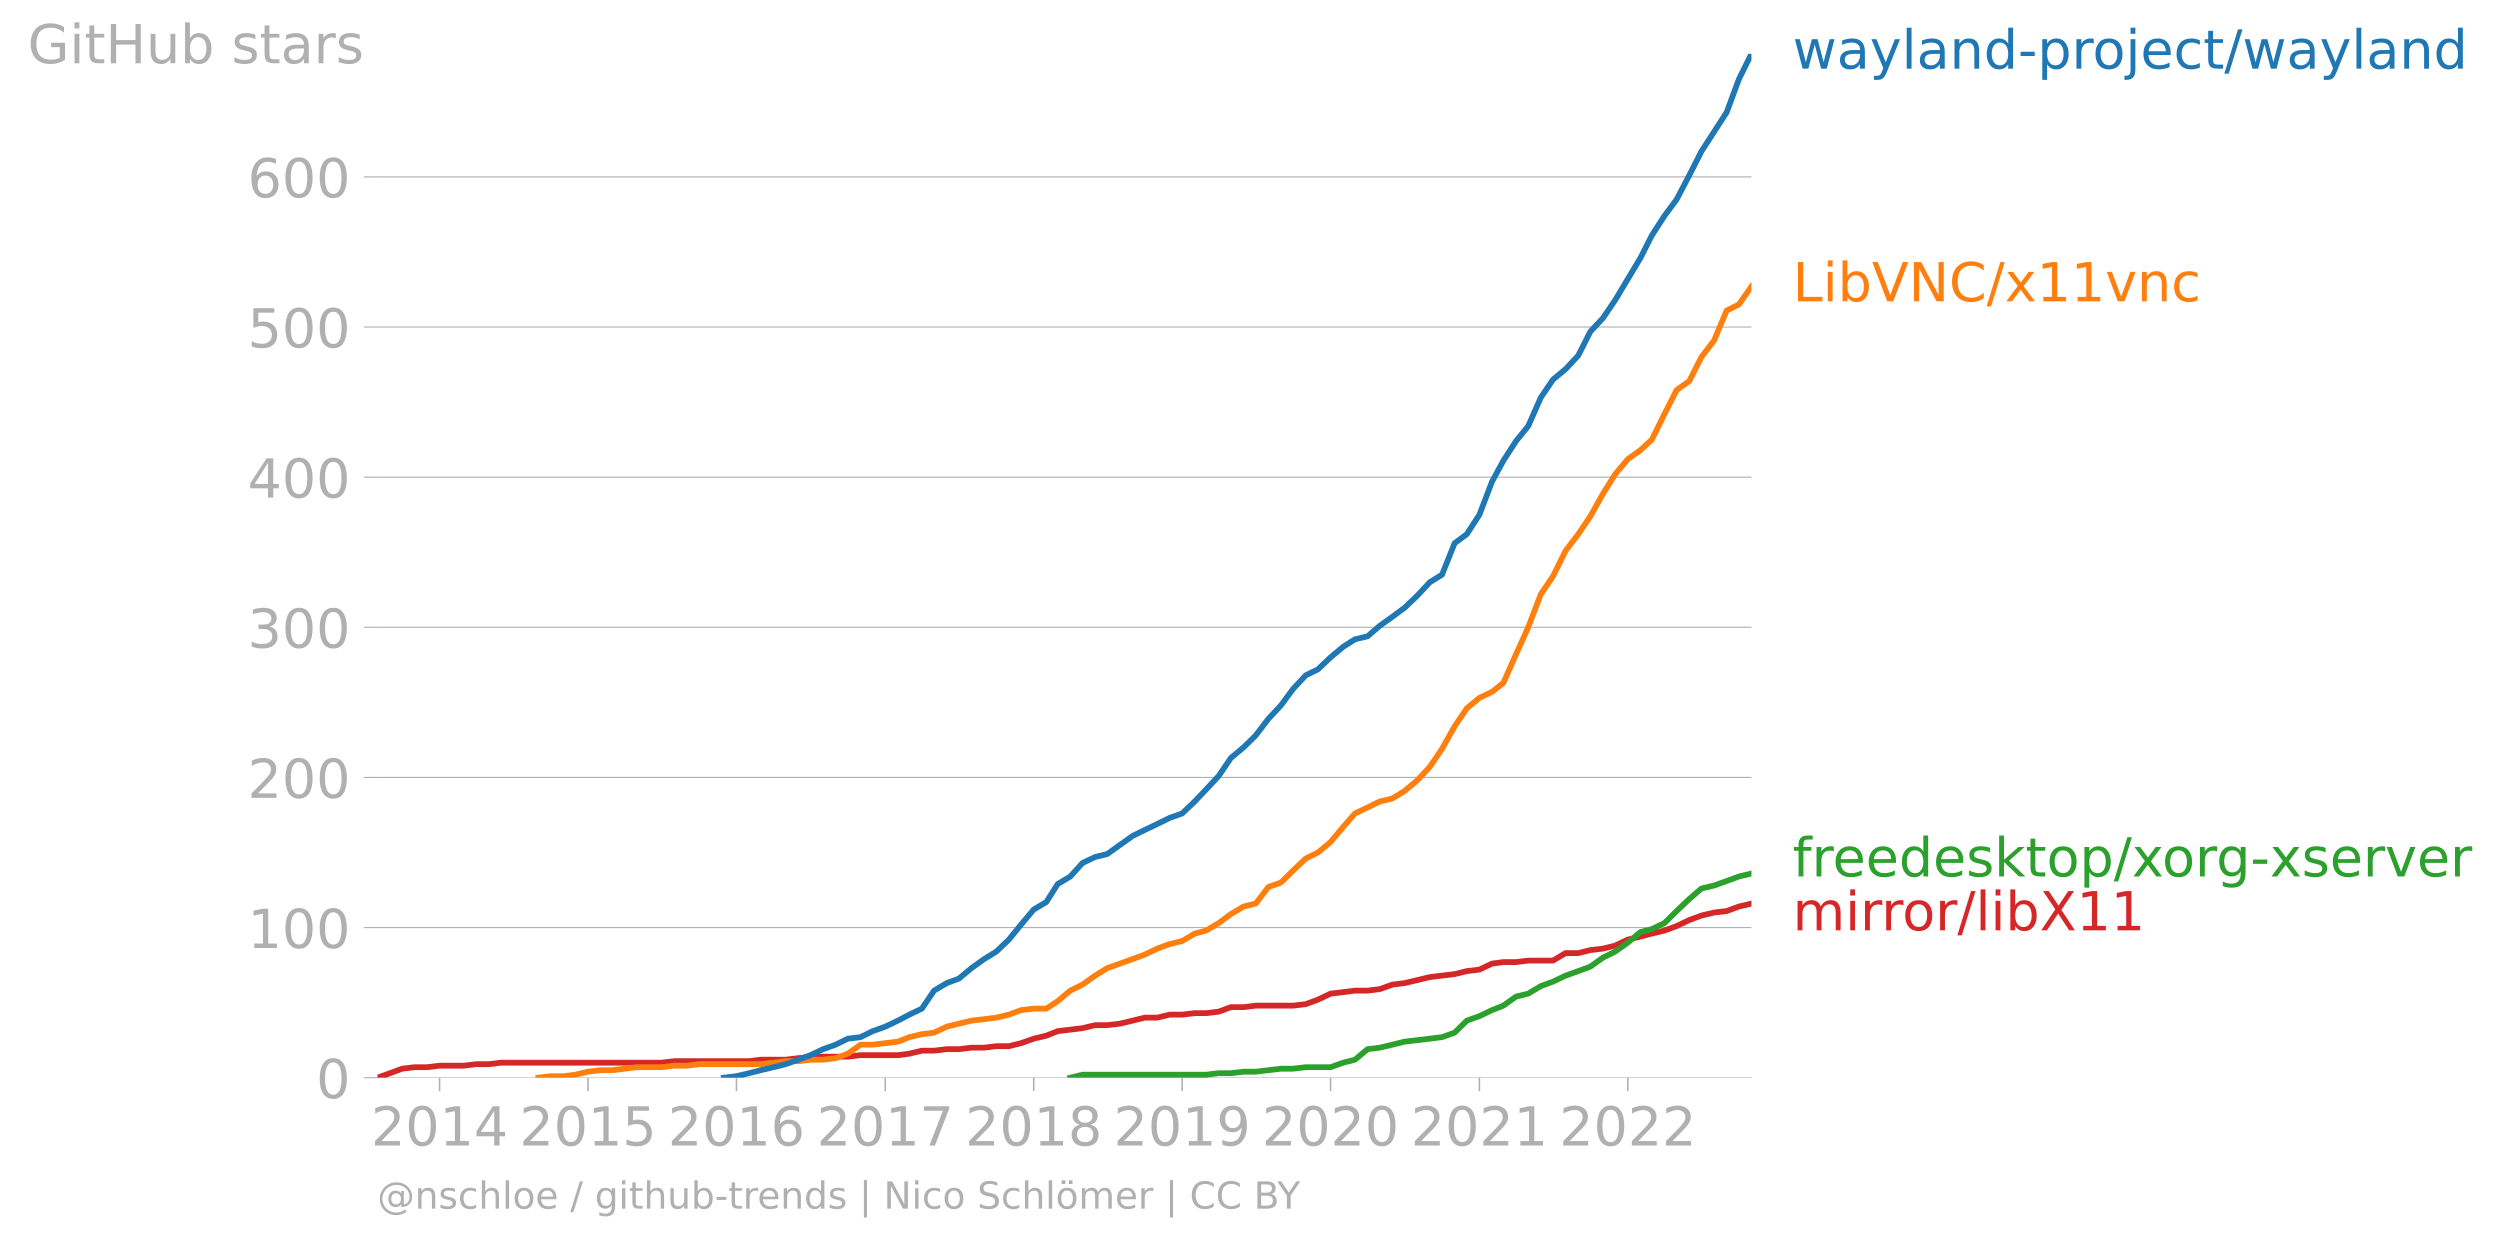
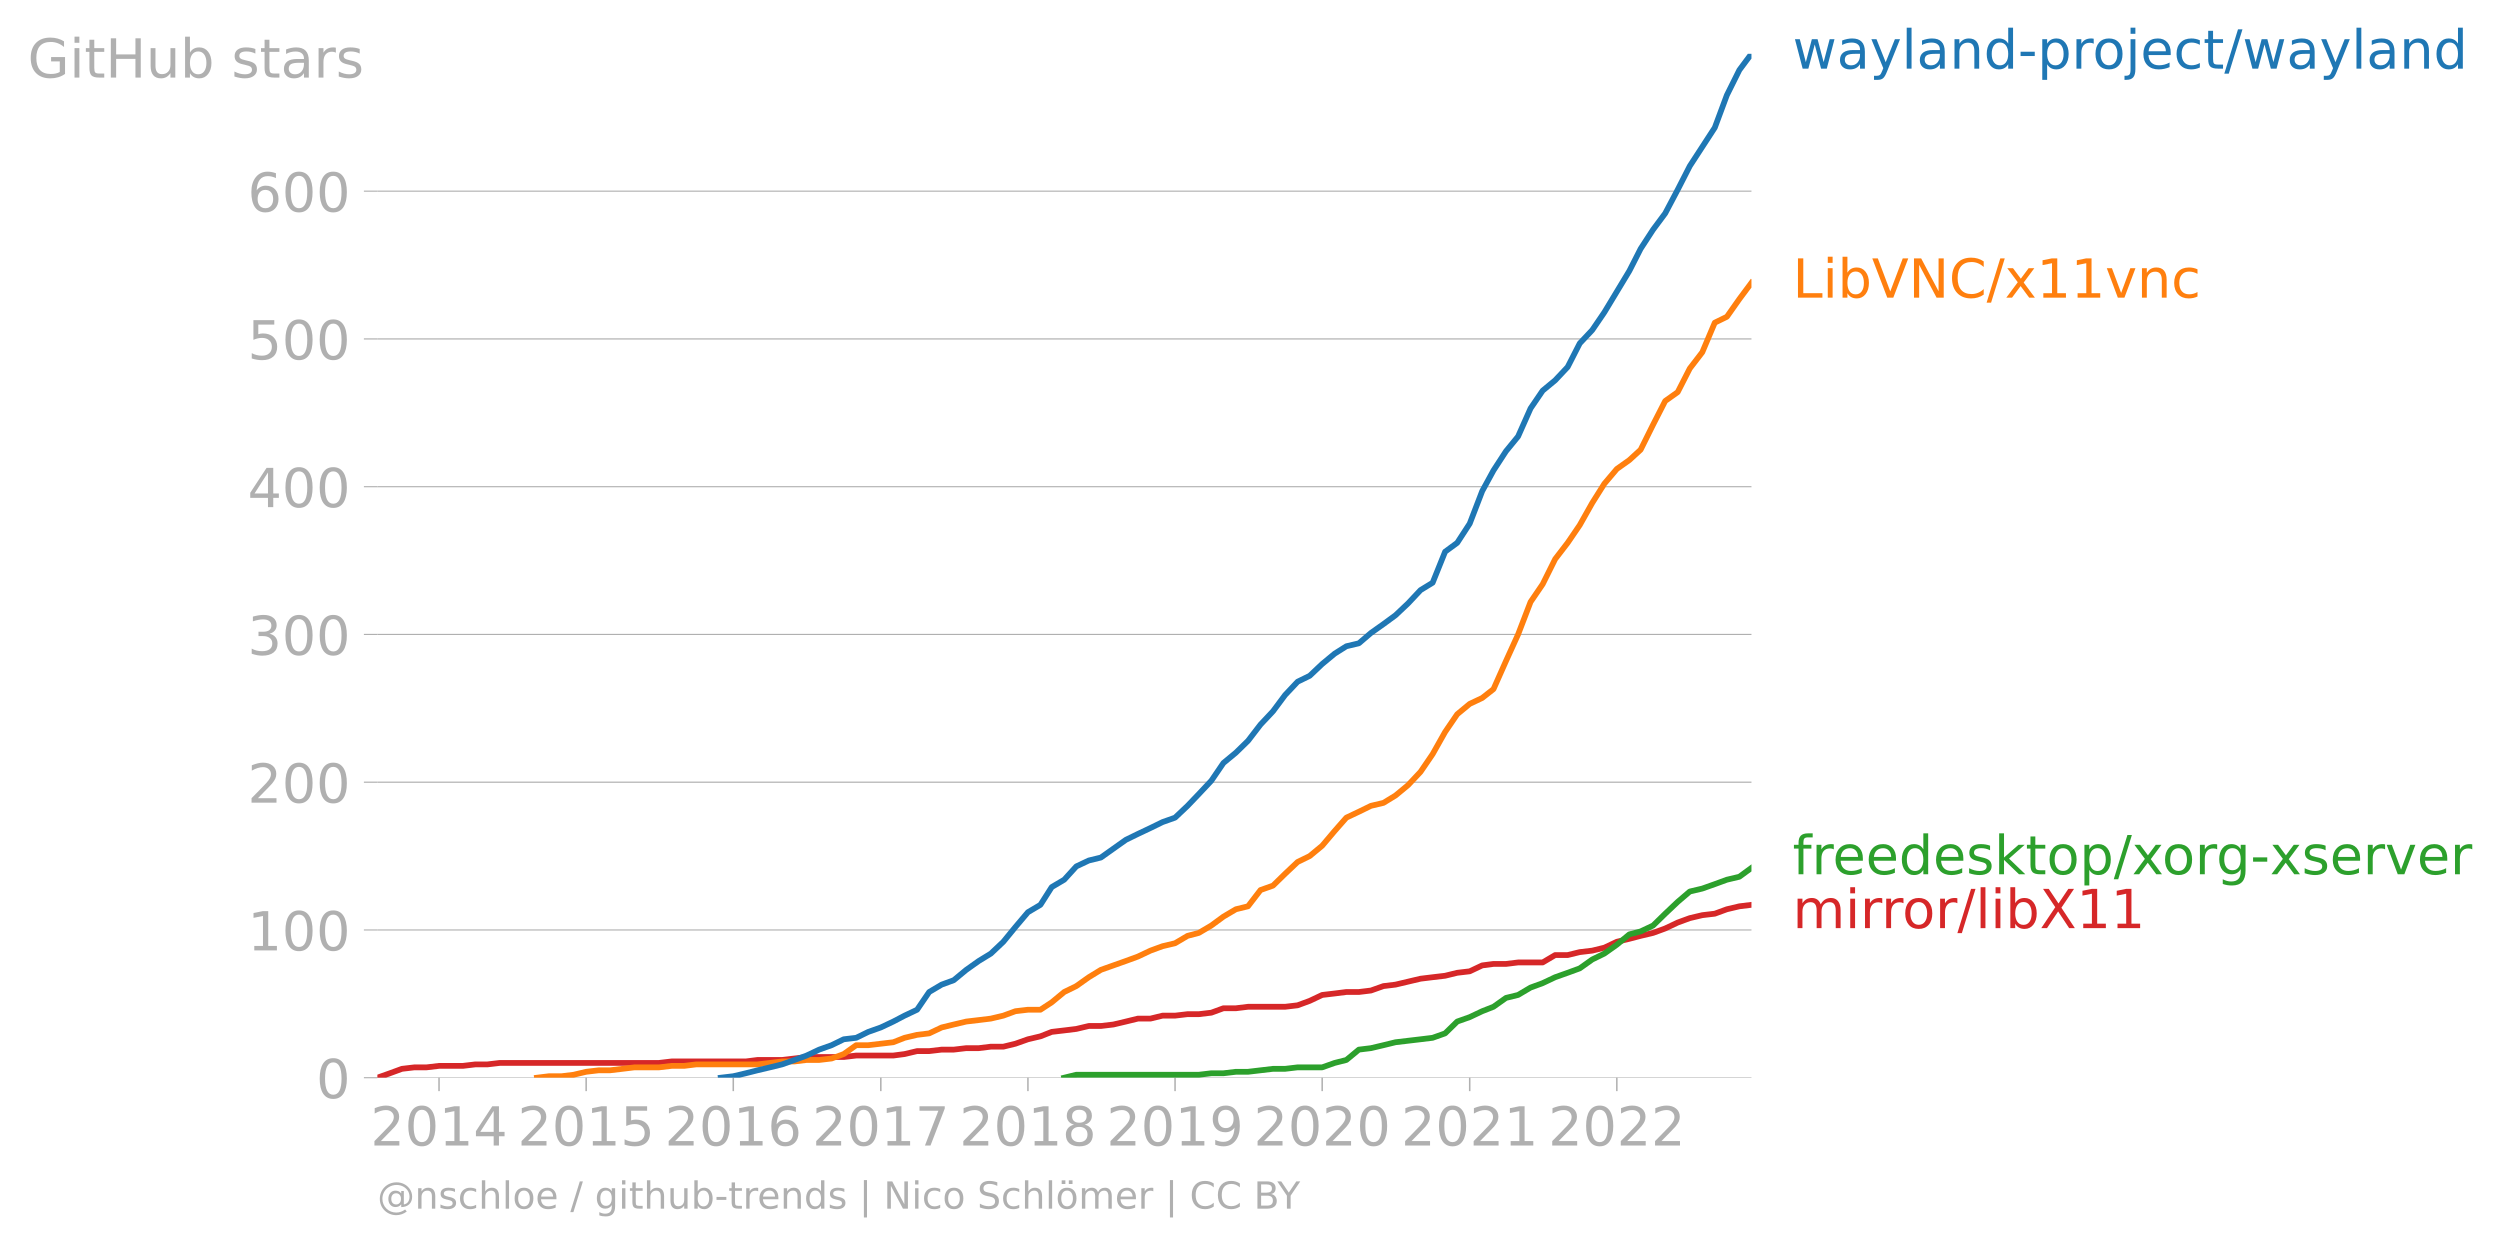
<svg xmlns="http://www.w3.org/2000/svg" xmlns:xlink="http://www.w3.org/1999/xlink" width="866.312" height="431.485" viewBox="0 0 649.734 323.614">
  <defs>
    <style>*{stroke-linejoin:round;stroke-linecap:butt}</style>
  </defs>
  <g id="figure_1">
    <path id="patch_1" d="M0 323.614h649.734V0H0v323.614z" style="fill:none" />
    <g id="axes_1">
      <path id="patch_2" d="M98.073 280.087h357.12V13.975H98.073v266.112z" style="fill:none" />
      <g id="matplotlib.axis_1">
        <g id="xtick_1">
          <g id="line2d_1">
            <defs>
-               <path id="m5962c3f9df" d="M0 0v3.5" style="stroke:#b0b0b0;stroke-width:.4" />
-             </defs>
-             <use xlink:href="#m5962c3f9df" x="114.243" y="280.087" style="fill:#b0b0b0;stroke:#b0b0b0;stroke-width:.4" />
-           </g>
-           <g id="text_1" style="fill:#b0b0b0" transform="matrix(.14 0 0 -.14 96.428 297.724)">
+               <path id="mc70fd6b708" d="M0 0v3.5" style="stroke:#b0b0b0;stroke-width:.4" />
+             </defs>
+             <use xlink:href="#mc70fd6b708" x="114.101" y="280.087" style="fill:#b0b0b0;stroke:#b0b0b0;stroke-width:.4" />
+           </g>
+           <g id="text_1" style="fill:#b0b0b0" transform="matrix(.14 0 0 -.14 96.286 297.724)">
            <defs>
              <path id="DejaVuSans-32" d="M1228 531h2203V0H469v531q359 372 979 998 621 627 780 809 303 340 423 576 121 236 121 464 0 372-261 606-261 235-680 235-297 0-627-103-329-103-704-313v638q381 153 712 231 332 78 607 78 725 0 1156-363 431-362 431-968 0-288-108-546-107-257-392-607-78-91-497-524-418-433-1181-1211z" transform="scale(.01563)" />
              <path id="DejaVuSans-30" d="M2034 4250q-487 0-733-480-245-479-245-1442 0-959 245-1439 246-480 733-480 491 0 736 480 246 480 246 1439 0 963-246 1442-245 480-736 480zm0 500q785 0 1199-621 414-620 414-1801 0-1178-414-1799Q2819-91 2034-91q-784 0-1198 620-414 621-414 1799 0 1181 414 1801 414 621 1198 621z" transform="scale(.01563)" />
              <path id="DejaVuSans-31" d="M794 531h1031v3560L703 3866v575l1116 225h631V531h1031V0H794v531z" transform="scale(.01563)" />
              <path id="DejaVuSans-34" d="M2419 4116 825 1625h1594v2491zm-166 550h794V1625h666v-525h-666V0h-628v1100H313v609l1940 2957z" transform="scale(.01563)" />
            </defs>
            <use xlink:href="#DejaVuSans-32" />
            <use xlink:href="#DejaVuSans-30" x="63.623" />
            <use xlink:href="#DejaVuSans-31" x="127.246" />
            <use xlink:href="#DejaVuSans-34" x="190.869" />
          </g>
        </g>
        <g id="xtick_2">
-           <use xlink:href="#m5962c3f9df" id="line2d_2" x="152.82" y="280.087" style="fill:#b0b0b0;stroke:#b0b0b0;stroke-width:.4" />
-           <g id="text_2" style="fill:#b0b0b0" transform="matrix(.14 0 0 -.14 135.005 297.724)">
+           <use xlink:href="#mc70fd6b708" id="line2d_2" x="152.338" y="280.087" style="fill:#b0b0b0;stroke:#b0b0b0;stroke-width:.4" />
+           <g id="text_2" style="fill:#b0b0b0" transform="matrix(.14 0 0 -.14 134.523 297.724)">
            <defs>
              <path id="DejaVuSans-35" d="M691 4666h2478v-532H1269V2991q137 47 274 70 138 23 276 23 781 0 1237-428 457-428 457-1159 0-753-469-1171Q2575-91 1722-91q-294 0-599 50Q819 9 494 109v635q281-153 581-228t634-75q541 0 856 284 316 284 316 772 0 487-316 771-315 285-856 285-253 0-505-56-251-56-513-175v2344z" transform="scale(.01563)" />
            </defs>
            <use xlink:href="#DejaVuSans-32" />
            <use xlink:href="#DejaVuSans-30" x="63.623" />
            <use xlink:href="#DejaVuSans-31" x="127.246" />
            <use xlink:href="#DejaVuSans-35" x="190.869" />
          </g>
        </g>
        <g id="xtick_3">
-           <use xlink:href="#m5962c3f9df" id="line2d_3" x="191.396" y="280.087" style="fill:#b0b0b0;stroke:#b0b0b0;stroke-width:.4" />
-           <g id="text_3" style="fill:#b0b0b0" transform="matrix(.14 0 0 -.14 173.58 297.724)">
+           <use xlink:href="#mc70fd6b708" id="line2d_3" x="190.574" y="280.087" style="fill:#b0b0b0;stroke:#b0b0b0;stroke-width:.4" />
+           <g id="text_3" style="fill:#b0b0b0" transform="matrix(.14 0 0 -.14 172.76 297.724)">
            <defs>
              <path id="DejaVuSans-36" d="M2113 2584q-425 0-674-291-248-290-248-796 0-503 248-796 249-292 674-292t673 292q248 293 248 796 0 506-248 796-248 291-673 291zm1253 1979v-575q-238 112-480 171-242 60-480 60-625 0-955-422-329-422-376-1275 184 272 462 417 279 145 613 145 703 0 1111-427 408-426 408-1160 0-719-425-1154Q2819-91 2113-91q-810 0-1238 620-428 621-428 1799 0 1106 525 1764t1409 658q238 0 480-47t505-140z" transform="scale(.01563)" />
            </defs>
            <use xlink:href="#DejaVuSans-32" />
            <use xlink:href="#DejaVuSans-30" x="63.623" />
            <use xlink:href="#DejaVuSans-31" x="127.246" />
            <use xlink:href="#DejaVuSans-36" x="190.869" />
          </g>
        </g>
        <g id="xtick_4">
-           <use xlink:href="#m5962c3f9df" id="line2d_4" x="230.078" y="280.087" style="fill:#b0b0b0;stroke:#b0b0b0;stroke-width:.4" />
-           <g id="text_4" style="fill:#b0b0b0" transform="matrix(.14 0 0 -.14 212.263 297.724)">
+           <use xlink:href="#mc70fd6b708" id="line2d_4" x="228.916" y="280.087" style="fill:#b0b0b0;stroke:#b0b0b0;stroke-width:.4" />
+           <g id="text_4" style="fill:#b0b0b0" transform="matrix(.14 0 0 -.14 211.1 297.724)">
            <defs>
              <path id="DejaVuSans-37" d="M525 4666h3000v-269L1831 0h-659l1594 4134H525v532z" transform="scale(.01563)" />
            </defs>
            <use xlink:href="#DejaVuSans-32" />
            <use xlink:href="#DejaVuSans-30" x="63.623" />
            <use xlink:href="#DejaVuSans-31" x="127.246" />
            <use xlink:href="#DejaVuSans-37" x="190.869" />
          </g>
        </g>
        <g id="xtick_5">
-           <use xlink:href="#m5962c3f9df" id="line2d_5" x="268.654" y="280.087" style="fill:#b0b0b0;stroke:#b0b0b0;stroke-width:.4" />
-           <g id="text_5" style="fill:#b0b0b0" transform="matrix(.14 0 0 -.14 250.839 297.724)">
+           <use xlink:href="#mc70fd6b708" id="line2d_5" x="267.153" y="280.087" style="fill:#b0b0b0;stroke:#b0b0b0;stroke-width:.4" />
+           <g id="text_5" style="fill:#b0b0b0" transform="matrix(.14 0 0 -.14 249.338 297.724)">
            <defs>
              <path id="DejaVuSans-38" d="M2034 2216q-450 0-708-241-257-241-257-662 0-422 257-663 258-241 708-241t709 242q260 243 260 662 0 421-258 662-257 241-711 241zm-631 268q-406 100-633 378-226 279-226 679 0 559 398 884 399 325 1092 325 697 0 1094-325t397-884q0-400-227-679-226-278-629-378 456-106 710-416 255-309 255-755 0-679-414-1042Q2806-91 2034-91q-771 0-1186 362-414 363-414 1042 0 446 256 755 257 310 713 416zm-231 997q0-362 226-565 227-203 636-203 407 0 636 203 230 203 230 565 0 363-230 566-229 203-636 203-409 0-636-203-226-203-226-566z" transform="scale(.01563)" />
            </defs>
            <use xlink:href="#DejaVuSans-32" />
            <use xlink:href="#DejaVuSans-30" x="63.623" />
            <use xlink:href="#DejaVuSans-31" x="127.246" />
            <use xlink:href="#DejaVuSans-38" x="190.869" />
          </g>
        </g>
        <g id="xtick_6">
-           <use xlink:href="#m5962c3f9df" id="line2d_6" x="307.23" y="280.087" style="fill:#b0b0b0;stroke:#b0b0b0;stroke-width:.4" />
-           <g id="text_6" style="fill:#b0b0b0" transform="matrix(.14 0 0 -.14 289.415 297.724)">
+           <use xlink:href="#mc70fd6b708" id="line2d_6" x="305.389" y="280.087" style="fill:#b0b0b0;stroke:#b0b0b0;stroke-width:.4" />
+           <g id="text_6" style="fill:#b0b0b0" transform="matrix(.14 0 0 -.14 287.574 297.724)">
            <defs>
              <path id="DejaVuSans-39" d="M703 97v575q238-113 481-172 244-59 479-59 625 0 954 420 330 420 377 1277-181-269-460-413-278-144-615-144-700 0-1108 423-408 424-408 1159 0 718 425 1152 425 435 1131 435 810 0 1236-621 427-620 427-1801 0-1103-524-1761Q2575-91 1691-91q-238 0-482 47Q966 3 703 97zm1256 1978q425 0 673 290 249 291 249 798 0 503-249 795-248 292-673 292t-673-292q-248-292-248-795 0-507 248-798 248-290 673-290z" transform="scale(.01563)" />
            </defs>
            <use xlink:href="#DejaVuSans-32" />
            <use xlink:href="#DejaVuSans-30" x="63.623" />
            <use xlink:href="#DejaVuSans-31" x="127.246" />
            <use xlink:href="#DejaVuSans-39" x="190.869" />
          </g>
        </g>
        <g id="xtick_7">
-           <use xlink:href="#m5962c3f9df" id="line2d_7" x="345.806" y="280.087" style="fill:#b0b0b0;stroke:#b0b0b0;stroke-width:.4" />
-           <g id="text_7" style="fill:#b0b0b0" transform="matrix(.14 0 0 -.14 327.991 297.724)">
+           <use xlink:href="#mc70fd6b708" id="line2d_7" x="343.626" y="280.087" style="fill:#b0b0b0;stroke:#b0b0b0;stroke-width:.4" />
+           <g id="text_7" style="fill:#b0b0b0" transform="matrix(.14 0 0 -.14 325.81 297.724)">
            <use xlink:href="#DejaVuSans-32" />
            <use xlink:href="#DejaVuSans-30" x="63.623" />
            <use xlink:href="#DejaVuSans-32" x="127.246" />
            <use xlink:href="#DejaVuSans-30" x="190.869" />
          </g>
        </g>
        <g id="xtick_8">
-           <use xlink:href="#m5962c3f9df" id="line2d_8" x="384.488" y="280.087" style="fill:#b0b0b0;stroke:#b0b0b0;stroke-width:.4" />
-           <g id="text_8" style="fill:#b0b0b0" transform="matrix(.14 0 0 -.14 366.673 297.724)">
+           <use xlink:href="#mc70fd6b708" id="line2d_8" x="381.967" y="280.087" style="fill:#b0b0b0;stroke:#b0b0b0;stroke-width:.4" />
+           <g id="text_8" style="fill:#b0b0b0" transform="matrix(.14 0 0 -.14 364.152 297.724)">
            <use xlink:href="#DejaVuSans-32" />
            <use xlink:href="#DejaVuSans-30" x="63.623" />
            <use xlink:href="#DejaVuSans-32" x="127.246" />
            <use xlink:href="#DejaVuSans-31" x="190.869" />
          </g>
        </g>
        <g id="xtick_9">
-           <use xlink:href="#m5962c3f9df" id="line2d_9" x="423.064" y="280.087" style="fill:#b0b0b0;stroke:#b0b0b0;stroke-width:.4" />
-           <g id="text_9" style="fill:#b0b0b0" transform="matrix(.14 0 0 -.14 405.249 297.724)">
+           <use xlink:href="#mc70fd6b708" id="line2d_9" x="420.204" y="280.087" style="fill:#b0b0b0;stroke:#b0b0b0;stroke-width:.4" />
+           <g id="text_9" style="fill:#b0b0b0" transform="matrix(.14 0 0 -.14 402.389 297.724)">
            <use xlink:href="#DejaVuSans-32" />
            <use xlink:href="#DejaVuSans-30" x="63.623" />
            <use xlink:href="#DejaVuSans-32" x="127.246" />
            <use xlink:href="#DejaVuSans-32" x="190.869" />
          </g>
        </g>
      </g>
      <g id="matplotlib.axis_2">
        <g id="ytick_1">
-           <path id="line2d_10" d="M98.073 280.087h357.12" clip-path="url(#p0c2a7f8c96)" style="fill:none;stroke:#b0b0b0;stroke-width:.3;stroke-linecap:square" />
+           <path id="line2d_10" d="M98.073 280.087h357.12" clip-path="url(#pfc7ddc3072)" style="fill:none;stroke:#b0b0b0;stroke-width:.3;stroke-linecap:square" />
          <g id="line2d_11">
            <defs>
-               <path id="m975985f9c5" d="M0 0h-3.5" style="stroke:#b0b0b0;stroke-width:.3" />
-             </defs>
-             <use xlink:href="#m975985f9c5" x="98.073" y="280.087" style="fill:#b0b0b0;stroke:#b0b0b0;stroke-width:.3" />
+               <path id="m88ce5055be" d="M0 0h-3.5" style="stroke:#b0b0b0;stroke-width:.3" />
+             </defs>
+             <use xlink:href="#m88ce5055be" x="98.073" y="280.087" style="fill:#b0b0b0;stroke:#b0b0b0;stroke-width:.3" />
          </g>
          <use xlink:href="#DejaVuSans-30" id="text_10" style="fill:#b0b0b0" transform="matrix(.14 0 0 -.14 82.166 285.406)" />
        </g>
        <g id="ytick_2">
-           <path id="line2d_12" d="M98.073 241.067h357.12" clip-path="url(#p0c2a7f8c96)" style="fill:none;stroke:#b0b0b0;stroke-width:.3;stroke-linecap:square" />
-           <use xlink:href="#m975985f9c5" id="line2d_13" x="98.073" y="241.067" style="fill:#b0b0b0;stroke:#b0b0b0;stroke-width:.3" />
-           <g id="text_11" style="fill:#b0b0b0" transform="matrix(.14 0 0 -.14 64.35 246.386)">
+           <path id="line2d_12" d="M98.073 241.687h357.12" clip-path="url(#pfc7ddc3072)" style="fill:none;stroke:#b0b0b0;stroke-width:.3;stroke-linecap:square" />
+           <use xlink:href="#m88ce5055be" id="line2d_13" x="98.073" y="241.687" style="fill:#b0b0b0;stroke:#b0b0b0;stroke-width:.3" />
+           <g id="text_11" style="fill:#b0b0b0" transform="matrix(.14 0 0 -.14 64.35 247.006)">
            <use xlink:href="#DejaVuSans-31" />
            <use xlink:href="#DejaVuSans-30" x="63.623" />
            <use xlink:href="#DejaVuSans-30" x="127.246" />
          </g>
        </g>
        <g id="ytick_3">
-           <path id="line2d_14" d="M98.073 202.048h357.12" clip-path="url(#p0c2a7f8c96)" style="fill:none;stroke:#b0b0b0;stroke-width:.3;stroke-linecap:square" />
-           <use xlink:href="#m975985f9c5" id="line2d_15" x="98.073" y="202.048" style="fill:#b0b0b0;stroke:#b0b0b0;stroke-width:.3" />
-           <g id="text_12" style="fill:#b0b0b0" transform="matrix(.14 0 0 -.14 64.35 207.367)">
+           <path id="line2d_14" d="M98.073 203.287h357.12" clip-path="url(#pfc7ddc3072)" style="fill:none;stroke:#b0b0b0;stroke-width:.3;stroke-linecap:square" />
+           <use xlink:href="#m88ce5055be" id="line2d_15" x="98.073" y="203.287" style="fill:#b0b0b0;stroke:#b0b0b0;stroke-width:.3" />
+           <g id="text_12" style="fill:#b0b0b0" transform="matrix(.14 0 0 -.14 64.35 208.606)">
            <use xlink:href="#DejaVuSans-32" />
            <use xlink:href="#DejaVuSans-30" x="63.623" />
            <use xlink:href="#DejaVuSans-30" x="127.246" />
          </g>
        </g>
        <g id="ytick_4">
-           <path id="line2d_16" d="M98.073 163.029h357.12" clip-path="url(#p0c2a7f8c96)" style="fill:none;stroke:#b0b0b0;stroke-width:.3;stroke-linecap:square" />
-           <use xlink:href="#m975985f9c5" id="line2d_17" x="98.073" y="163.029" style="fill:#b0b0b0;stroke:#b0b0b0;stroke-width:.3" />
-           <g id="text_13" style="fill:#b0b0b0" transform="matrix(.14 0 0 -.14 64.35 168.348)">
+           <path id="line2d_16" d="M98.073 164.887h357.12" clip-path="url(#pfc7ddc3072)" style="fill:none;stroke:#b0b0b0;stroke-width:.3;stroke-linecap:square" />
+           <use xlink:href="#m88ce5055be" id="line2d_17" x="98.073" y="164.887" style="fill:#b0b0b0;stroke:#b0b0b0;stroke-width:.3" />
+           <g id="text_13" style="fill:#b0b0b0" transform="matrix(.14 0 0 -.14 64.35 170.206)">
            <defs>
              <path id="DejaVuSans-33" d="M2597 2516q453-97 707-404 255-306 255-756 0-690-475-1069Q2609-91 1734-91q-293 0-604 58T488 141v609q262-153 574-231 313-78 654-78 593 0 904 234t311 681q0 413-289 645-289 233-804 233h-544v519h569q465 0 712 186t247 536q0 359-255 551-254 193-729 193-260 0-557-57-297-56-653-174v562q360 100 674 150t592 50q719 0 1137-327 419-326 419-882 0-388-222-655t-631-370z" transform="scale(.01563)" />
            </defs>
            <use xlink:href="#DejaVuSans-33" />
            <use xlink:href="#DejaVuSans-30" x="63.623" />
            <use xlink:href="#DejaVuSans-30" x="127.246" />
          </g>
        </g>
        <g id="ytick_5">
-           <path id="line2d_18" d="M98.073 124.01h357.12" clip-path="url(#p0c2a7f8c96)" style="fill:none;stroke:#b0b0b0;stroke-width:.3;stroke-linecap:square" />
-           <use xlink:href="#m975985f9c5" id="line2d_19" x="98.073" y="124.009" style="fill:#b0b0b0;stroke:#b0b0b0;stroke-width:.3" />
-           <g id="text_14" style="fill:#b0b0b0" transform="matrix(.14 0 0 -.14 64.35 129.328)">
+           <path id="line2d_18" d="M98.073 126.487h357.12" clip-path="url(#pfc7ddc3072)" style="fill:none;stroke:#b0b0b0;stroke-width:.3;stroke-linecap:square" />
+           <use xlink:href="#m88ce5055be" id="line2d_19" x="98.073" y="126.487" style="fill:#b0b0b0;stroke:#b0b0b0;stroke-width:.3" />
+           <g id="text_14" style="fill:#b0b0b0" transform="matrix(.14 0 0 -.14 64.35 131.806)">
            <use xlink:href="#DejaVuSans-34" />
            <use xlink:href="#DejaVuSans-30" x="63.623" />
            <use xlink:href="#DejaVuSans-30" x="127.246" />
          </g>
        </g>
        <g id="ytick_6">
-           <path id="line2d_20" d="M98.073 84.99h357.12" clip-path="url(#p0c2a7f8c96)" style="fill:none;stroke:#b0b0b0;stroke-width:.3;stroke-linecap:square" />
-           <use xlink:href="#m975985f9c5" id="line2d_21" x="98.073" y="84.99" style="fill:#b0b0b0;stroke:#b0b0b0;stroke-width:.3" />
-           <g id="text_15" style="fill:#b0b0b0" transform="matrix(.14 0 0 -.14 64.35 90.309)">
+           <path id="line2d_20" d="M98.073 88.087h357.12" clip-path="url(#pfc7ddc3072)" style="fill:none;stroke:#b0b0b0;stroke-width:.3;stroke-linecap:square" />
+           <use xlink:href="#m88ce5055be" id="line2d_21" x="98.073" y="88.087" style="fill:#b0b0b0;stroke:#b0b0b0;stroke-width:.3" />
+           <g id="text_15" style="fill:#b0b0b0" transform="matrix(.14 0 0 -.14 64.35 93.406)">
            <use xlink:href="#DejaVuSans-35" />
            <use xlink:href="#DejaVuSans-30" x="63.623" />
            <use xlink:href="#DejaVuSans-30" x="127.246" />
          </g>
        </g>
        <g id="ytick_7">
-           <path id="line2d_22" d="M98.073 45.97h357.12" clip-path="url(#p0c2a7f8c96)" style="fill:none;stroke:#b0b0b0;stroke-width:.3;stroke-linecap:square" />
-           <use xlink:href="#m975985f9c5" id="line2d_23" x="98.073" y="45.971" style="fill:#b0b0b0;stroke:#b0b0b0;stroke-width:.3" />
-           <g id="text_16" style="fill:#b0b0b0" transform="matrix(.14 0 0 -.14 64.35 51.29)">
+           <path id="line2d_22" d="M98.073 49.687h357.12" clip-path="url(#pfc7ddc3072)" style="fill:none;stroke:#b0b0b0;stroke-width:.3;stroke-linecap:square" />
+           <use xlink:href="#m88ce5055be" id="line2d_23" x="98.073" y="49.687" style="fill:#b0b0b0;stroke:#b0b0b0;stroke-width:.3" />
+           <g id="text_16" style="fill:#b0b0b0" transform="matrix(.14 0 0 -.14 64.35 55.006)">
            <use xlink:href="#DejaVuSans-36" />
            <use xlink:href="#DejaVuSans-30" x="63.623" />
            <use xlink:href="#DejaVuSans-30" x="127.246" />
          </g>
        </g>
-         <g id="text_17" style="fill:#b0b0b0" transform="matrix(.14 0 0 -.14 7.2 16.448)">
+         <g id="text_17" style="fill:#b0b0b0" transform="matrix(.14 0 0 -.14 7.2 20.164)">
          <defs>
            <path id="DejaVuSans-47" d="M3809 666v1253H2778v519h1656V434q-365-259-806-392-440-133-940-133-1094 0-1712 639-617 640-617 1780 0 1144 617 1783 618 639 1712 639 456 0 867-113 411-112 758-331v-672q-350 297-744 447t-828 150q-857 0-1287-478-429-478-429-1425 0-944 429-1422 430-478 1287-478 334 0 596 58 263 58 472 180z" transform="scale(.01563)" />
            <path id="DejaVuSans-69" d="M603 3500h575V0H603v3500zm0 1363h575v-729H603v729z" transform="scale(.01563)" />
            <path id="DejaVuSans-74" d="M1172 4494v-994h1184v-447H1172V1153q0-428 117-550t477-122h590V0h-590q-666 0-919 248-253 249-253 905v1900H172v447h422v994h578z" transform="scale(.01563)" />
            <path id="DejaVuSans-48" d="M628 4666h631V2753h2294v1913h631V0h-631v2222H1259V0H628v4666z" transform="scale(.01563)" />
            <path id="DejaVuSans-75" d="M544 1381v2119h575V1403q0-497 193-746 194-248 582-248 465 0 735 297 271 297 271 810v1984h575V0h-575v538q-209-319-486-474-276-155-642-155-603 0-916 375-312 375-312 1097zm1447 2203z" transform="scale(.01563)" />
            <path id="DejaVuSans-62" d="M3116 1747q0 634-261 995t-717 361q-457 0-718-361t-261-995q0-634 261-995t718-361q456 0 717 361t261 995zM1159 2969q182 312 458 463 277 152 661 152 638 0 1036-506 399-506 399-1331T3314 415Q2916-91 2278-91q-384 0-661 152-276 152-458 464V0H581v4863h578V2969z" transform="scale(.01563)" />
            <path id="DejaVuSans-73" d="M2834 3397v-544q-243 125-506 187-262 63-544 63-428 0-642-131t-214-394q0-200 153-314t616-217l197-44q612-131 870-370t258-667q0-488-386-773Q2250-91 1575-91q-281 0-586 55T347 128v594q319-166 628-249 309-82 613-82 406 0 624 139 219 139 219 392 0 234-158 359-157 125-692 241l-200 47q-534 112-772 345-237 233-237 639 0 494 350 762 350 269 994 269 318 0 599-47 282-46 519-140z" transform="scale(.01563)" />
            <path id="DejaVuSans-61" d="M2194 1759q-697 0-966-159t-269-544q0-306 202-486 202-179 548-179 479 0 768 339t289 901v128h-572zm1147 238V0h-575v531q-197-318-491-470T1556-91q-537 0-855 302-317 302-317 808 0 590 395 890 396 300 1180 300h807v57q0 397-261 614t-733 217q-300 0-585-72-284-72-546-216v532q315 122 612 182 297 61 578 61 760 0 1135-394 375-393 375-1193z" transform="scale(.01563)" />
            <path id="DejaVuSans-72" d="M2631 2963q-97 56-211 82-114 27-251 27-488 0-749-317t-261-911V0H581v3500h578v-544q182 319 472 473 291 155 707 155 59 0 131-8 72-7 159-23l3-590z" transform="scale(.01563)" />
          </defs>
          <use xlink:href="#DejaVuSans-47" />
          <use xlink:href="#DejaVuSans-69" x="77.49" />
          <use xlink:href="#DejaVuSans-74" x="105.273" />
          <use xlink:href="#DejaVuSans-48" x="144.482" />
          <use xlink:href="#DejaVuSans-75" x="219.678" />
          <use xlink:href="#DejaVuSans-62" x="283.057" />
          <use xlink:href="#DejaVuSans-20" x="346.533" />
          <use xlink:href="#DejaVuSans-73" x="378.32" />
          <use xlink:href="#DejaVuSans-74" x="430.42" />
          <use xlink:href="#DejaVuSans-61" x="469.629" />
          <use xlink:href="#DejaVuSans-72" x="530.908" />
          <use xlink:href="#DejaVuSans-73" x="572.021" />
        </g>
      </g>
-       <path id="line2d_24" d="m98.073 280.087 3.276-1.17 3.171-1.171 3.276-.39h3.171l3.276-.39H120.48l3.276-.391h3.171l3.276-.39H171.95l3.276-.39h19.447l3.065-.39H204.184l3.276-.39 3.17-.391h9.724l3.277-.39H233.354l2.96-.39 3.275-.78h3.171l3.276-.391h3.171l3.276-.39h3.277l3.17-.39h3.277l3.17-.78 3.277-1.171 3.276-.78 2.96-1.171 3.276-.39 3.17-.39 3.277-.781h3.17l3.277-.39 3.276-.78 3.17-.781h3.277l3.17-.78h3.277l3.276-.39h2.96l3.276-.39 3.17-1.171h3.277l3.17-.39H336.082l3.277-.39 3.17-1.171 3.277-1.561 3.276-.39 3.065-.39h3.277l3.17-.39 3.277-1.171 3.17-.39 3.277-.78 3.276-.781 3.17-.39 3.277-.39 3.17-.781 3.277-.39 3.276-1.561 2.96-.39H394l3.17-.39h6.447l3.277-1.951h3.276l3.17-.78 3.277-.391 3.17-.78 3.277-1.561 3.276-.78 2.96-.78 3.276-.781 3.17-1.17 3.277-1.562 3.17-1.17 3.277-.78 3.276-.39 3.17-1.171 3.277-.78" clip-path="url(#p0c2a7f8c96)" style="fill:none;stroke:#d62728;stroke-width:1.5;stroke-linecap:square" />
-       <path id="line2d_25" d="m278.166 280.087 3.17-.78h32.13l3.276-.39h3.17l3.277-.391h3.17l3.277-.39 3.276-.39h3.17l3.277-.39h6.447l3.276-1.171 3.065-.78 3.277-2.732 3.17-.39 3.277-.78 3.17-.781 3.277-.39 3.276-.39 3.17-.39 3.277-1.171 3.17-3.122 3.277-1.17 3.276-1.561 2.96-1.17 3.276-2.342 3.17-.78 3.277-1.951 3.17-1.17 3.277-1.561 3.276-1.171 3.17-1.17 3.277-2.342 3.17-1.56 3.277-2.342 3.276-2.731 2.96-.78 3.276-1.561 3.17-3.122 3.277-3.121 3.17-2.732 3.277-.78 3.276-1.17 3.17-1.171 3.277-.78" clip-path="url(#p0c2a7f8c96)" style="fill:none;stroke:#2ca02c;stroke-width:1.5;stroke-linecap:square" />
-       <path id="line2d_26" d="m139.926 280.087 3.17-.39h3.277l3.17-.39 3.277-.781 3.276-.39h2.96l3.275-.39 3.171-.39H171.95l3.276-.39h3.277l3.17-.391h16.065l3.276-.39 3.171-.39h3.276l3.17-.39h3.277l3.277-.39 3.17-1.171 3.277-2.342h3.17l3.277-.39 3.276-.39 2.96-1.17 3.275-.78 3.171-.391 3.276-1.56 3.171-.781 3.276-.78 3.277-.39 3.17-.391 3.277-.78 3.17-1.171 3.277-.39h3.276l2.96-1.951 3.276-2.732 3.17-1.56 3.277-2.341 3.17-1.951 3.277-1.171 3.276-1.17 3.17-1.171 3.277-1.561 3.17-1.17 3.277-.78 3.276-1.952 2.96-.78 3.276-1.951 3.17-2.341 3.277-1.951 3.17-.78 3.277-4.293 3.276-1.17 3.17-3.122 3.277-3.122 3.17-1.56 3.277-2.732 3.276-3.902 3.065-3.511 3.277-1.561 3.17-1.56 3.277-.781 3.17-1.951 3.277-2.732 3.276-3.511 3.17-4.683 3.277-5.853 3.17-4.682 3.277-2.731 3.276-1.561 2.96-2.341 3.276-7.414 3.17-7.023 3.277-8.585 3.17-4.682 3.277-6.633 3.276-4.292 3.17-4.683 3.277-5.853 3.17-5.072 3.277-3.902 3.276-2.341 2.96-2.732 3.276-6.633 3.17-6.243 3.277-2.341 3.17-6.243 3.277-4.292 3.276-7.804 3.17-1.561 3.277-4.682" clip-path="url(#p0c2a7f8c96)" style="fill:none;stroke:#ff7f0e;stroke-width:1.5;stroke-linecap:square" />
+       <path id="line2d_24" d="m98.073 280.087 3.248-1.152 3.142-1.152 3.248-.384h3.143l3.247-.384h6.181l3.247-.384h3.143l3.248-.384H171.299l3.247-.384h19.276l3.038-.384h6.39l3.248-.384 3.142-.384h9.638l3.248-.384h9.637l2.934-.384 3.247-.768h3.143l3.247-.384h3.143l3.248-.384h3.247l3.143-.384h3.247l3.143-.768 3.248-1.152 3.247-.768 2.933-1.152 3.248-.384 3.142-.384 3.248-.768h3.143l3.247-.384 3.248-.768 3.142-.768H299l3.143-.768h3.247l3.248-.384h2.933l3.247-.384 3.143-1.152h3.248l3.142-.384h9.638l3.248-.384 3.142-1.152 3.248-1.536 3.247-.384 3.038-.384h3.248l3.143-.384 3.247-1.152 3.143-.384 3.247-.768 3.248-.768 3.143-.384 3.247-.384 3.143-.768 3.247-.384 3.248-1.536 2.933-.384h3.248l3.142-.384H400.928l3.248-1.92h3.247l3.143-.768 3.248-.384 3.142-.768 3.248-1.536 3.247-.768 2.934-.768 3.247-.768 3.143-1.152 3.247-1.536 3.143-1.152 3.248-.768 3.247-.384 3.143-1.152 3.247-.768 3.143-.384" clip-path="url(#pfc7ddc3072)" style="fill:none;stroke:#d62728;stroke-width:1.5;stroke-linecap:square" />
+       <path id="line2d_25" d="m276.58 280.087 3.143-.768h31.847l3.247-.384h3.143l3.248-.384h3.142l3.248-.384 3.247-.384h3.143l3.248-.384H343.626l3.247-1.152 3.038-.768 3.248-2.688 3.143-.384 3.247-.768 3.143-.768 3.247-.384 3.248-.384 3.143-.384 3.247-1.152 3.143-3.072 3.247-1.152 3.248-1.536 2.933-1.152 3.248-2.304 3.142-.768 3.248-1.92 3.142-1.152 3.248-1.536 3.247-1.152 3.143-1.152 3.248-2.304 3.142-1.536 3.248-2.304 3.247-2.688 2.934-.768 3.247-1.536 3.143-3.072 3.247-3.072 3.143-2.688 3.248-.768 3.247-1.152 3.143-1.152 3.247-.768 3.143-2.304" clip-path="url(#pfc7ddc3072)" style="fill:none;stroke:#2ca02c;stroke-width:1.5;stroke-linecap:square" />
+       <path id="line2d_26" d="m139.557 280.087 3.143-.384h3.248l3.142-.384 3.248-.768 3.247-.384h2.933l3.248-.384 3.143-.384h6.39l3.247-.384h3.248l3.143-.384H196.86l3.247-.384 3.143-.384h3.248l3.142-.384h3.248l3.247-.384 3.143-1.152 3.248-2.304h3.142l3.248-.384 3.247-.384 2.934-1.152 3.247-.768 3.143-.384 3.247-1.536 3.143-.768 3.248-.768 3.247-.384 3.143-.384 3.247-.768 3.143-1.152 3.248-.384h3.247l2.933-1.92 3.248-2.688 3.142-1.536 3.248-2.304 3.143-1.92 3.247-1.152 3.248-1.152 3.142-1.152 3.248-1.536 3.143-1.152 3.247-.768 3.248-1.92 2.933-.768 3.247-1.92 3.143-2.304 3.248-1.92 3.142-.768 3.248-4.224 3.247-1.152 3.143-3.072 3.248-3.072 3.142-1.536 3.248-2.688 3.247-3.84 3.038-3.456 3.248-1.536 3.143-1.536 3.247-.768 3.143-1.92 3.247-2.688 3.248-3.456 3.143-4.608 3.247-5.76 3.143-4.608 3.247-2.688 3.248-1.536 2.933-2.304 3.248-7.296 3.142-6.912 3.248-8.448 3.142-4.608 3.248-6.528 3.247-4.224 3.143-4.608 3.248-5.76 3.142-4.992 3.248-3.84 3.247-2.304 2.934-2.688 3.247-6.528 3.143-6.144 3.247-2.304 3.143-6.144 3.248-4.224 3.247-7.68 3.143-1.536 3.247-4.608 3.143-4.224" clip-path="url(#pfc7ddc3072)" style="fill:none;stroke:#ff7f0e;stroke-width:1.5;stroke-linecap:square" />
      <g id="text_18" style="fill:#1f77b4" transform="matrix(.14 0 0 -.14 465.907 17.838)">
        <defs>
          <path id="DejaVuSans-77" d="M269 3500h575l719-2731 715 2731h678l719-2731 716 2731h575L4050 0h-678l-753 2869L1863 0h-679L269 3500z" transform="scale(.01563)" />
          <path id="DejaVuSans-79" d="M2059-325q-243-625-475-815-231-191-618-191H506v481h338q237 0 368 113 132 112 291 531l103 262L191 3500h609L1894 763l1094 2737h609L2059-325z" transform="scale(.01563)" />
          <path id="DejaVuSans-6c" d="M603 4863h575V0H603v4863z" transform="scale(.01563)" />
          <path id="DejaVuSans-6e" d="M3513 2113V0h-575v2094q0 497-194 743-194 247-581 247-466 0-735-297-269-296-269-809V0H581v3500h578v-544q207 316 486 472 280 156 646 156 603 0 912-373 310-373 310-1098z" transform="scale(.01563)" />
          <path id="DejaVuSans-64" d="M2906 2969v1894h575V0h-575v525q-181-312-458-464-276-152-664-152-634 0-1033 506-398 507-398 1332t398 1331q399 506 1033 506 388 0 664-152 277-151 458-463zM947 1747q0-634 261-995t717-361q456 0 718 361 263 361 263 995t-263 995q-262 361-718 361t-717-361q-261-361-261-995z" transform="scale(.01563)" />
          <path id="DejaVuSans-2d" d="M313 2009h1684v-512H313v512z" transform="scale(.01563)" />
          <path id="DejaVuSans-70" d="M1159 525v-1856H581v4831h578v-531q182 312 458 463 277 152 661 152 638 0 1036-506 399-506 399-1331T3314 415Q2916-91 2278-91q-384 0-661 152-276 152-458 464zm1957 1222q0 634-261 995t-717 361q-457 0-718-361t-261-995q0-634 261-995t718-361q456 0 717 361t261 995z" transform="scale(.01563)" />
          <path id="DejaVuSans-6f" d="M1959 3097q-462 0-731-361t-269-989q0-628 267-989 268-361 733-361 460 0 728 362 269 363 269 988 0 622-269 986-268 364-728 364zm0 487q750 0 1178-488 429-487 429-1349 0-859-429-1349Q2709-91 1959-91q-753 0-1180 489-426 490-426 1349 0 862 426 1349 427 488 1180 488z" transform="scale(.01563)" />
          <path id="DejaVuSans-6a" d="M603 3500h575V-63q0-668-255-968-254-300-820-300h-219v487H38q328 0 446 152Q603-541 603-63v3563zm0 1363h575v-729H603v729z" transform="scale(.01563)" />
          <path id="DejaVuSans-65" d="M3597 1894v-281H953q38-594 358-905t892-311q331 0 642 81t618 244V178Q3153 47 2828-22t-659-69q-838 0-1327 487-489 488-489 1320 0 859 464 1363 464 505 1252 505 706 0 1117-455 411-454 411-1235zm-575 169q-6 471-264 752-258 282-683 282-481 0-770-272t-333-766l2050 4z" transform="scale(.01563)" />
          <path id="DejaVuSans-63" d="M3122 3366v-538q-244 135-489 202t-495 67q-560 0-870-355-309-354-309-995t309-996q310-354 870-354 250 0 495 67t489 202V134Q2881 22 2623-34q-257-57-548-57-791 0-1257 497-465 497-465 1341 0 856 470 1346 471 491 1290 491 265 0 518-55 253-54 491-163z" transform="scale(.01563)" />
          <path id="DejaVuSans-2f" d="M1625 4666h531L531-594H0l1625 5260z" transform="scale(.01563)" />
        </defs>
        <use xlink:href="#DejaVuSans-77" />
        <use xlink:href="#DejaVuSans-61" x="81.787" />
        <use xlink:href="#DejaVuSans-79" x="143.066" />
        <use xlink:href="#DejaVuSans-6c" x="202.246" />
        <use xlink:href="#DejaVuSans-61" x="230.029" />
        <use xlink:href="#DejaVuSans-6e" x="291.309" />
        <use xlink:href="#DejaVuSans-64" x="354.688" />
        <use xlink:href="#DejaVuSans-2d" x="418.164" />
        <use xlink:href="#DejaVuSans-70" x="454.248" />
        <use xlink:href="#DejaVuSans-72" x="517.725" />
        <use xlink:href="#DejaVuSans-6f" x="556.588" />
        <use xlink:href="#DejaVuSans-6a" x="617.77" />
        <use xlink:href="#DejaVuSans-65" x="645.553" />
        <use xlink:href="#DejaVuSans-63" x="707.076" />
        <use xlink:href="#DejaVuSans-74" x="762.057" />
        <use xlink:href="#DejaVuSans-2f" x="801.266" />
        <use xlink:href="#DejaVuSans-77" x="834.957" />
        <use xlink:href="#DejaVuSans-61" x="916.744" />
        <use xlink:href="#DejaVuSans-79" x="978.023" />
        <use xlink:href="#DejaVuSans-6c" x="1037.203" />
        <use xlink:href="#DejaVuSans-61" x="1064.986" />
        <use xlink:href="#DejaVuSans-6e" x="1126.266" />
        <use xlink:href="#DejaVuSans-64" x="1189.645" />
      </g>
-       <g id="text_19" style="fill:#ff7f0e" transform="matrix(.14 0 0 -.14 465.907 78.318)">
+       <g id="text_19" style="fill:#ff7f0e" transform="matrix(.14 0 0 -.14 465.907 77.358)">
        <defs>
          <path id="DejaVuSans-4c" d="M628 4666h631V531h2272V0H628v4666z" transform="scale(.01563)" />
          <path id="DejaVuSans-56" d="M1831 0 50 4666h659L2188 738l1481 3928h656L2547 0h-716z" transform="scale(.01563)" />
          <path id="DejaVuSans-4e" d="M628 4666h850L3547 763v3903h612V0h-850L1241 3903V0H628v4666z" transform="scale(.01563)" />
          <path id="DejaVuSans-43" d="M4122 4306v-665q-319 297-680 443-361 147-767 147-800 0-1225-489t-425-1414q0-922 425-1411t1225-489q406 0 767 147t680 444V359q-331-225-702-338-370-112-782-112-1060 0-1670 648-609 649-609 1771 0 1125 609 1773 610 649 1670 649 418 0 788-111 371-111 696-333z" transform="scale(.01563)" />
          <path id="DejaVuSans-78" d="M3513 3500 2247 1797 3578 0h-678L1881 1375 863 0H184l1360 1831L300 3500h678l928-1247 928 1247h679z" transform="scale(.01563)" />
          <path id="DejaVuSans-76" d="M191 3500h609L1894 563l1094 2937h609L2284 0h-781L191 3500z" transform="scale(.01563)" />
        </defs>
        <use xlink:href="#DejaVuSans-4c" />
        <use xlink:href="#DejaVuSans-69" x="55.713" />
        <use xlink:href="#DejaVuSans-62" x="83.496" />
        <use xlink:href="#DejaVuSans-56" x="146.973" />
        <use xlink:href="#DejaVuSans-4e" x="215.381" />
        <use xlink:href="#DejaVuSans-43" x="290.186" />
        <use xlink:href="#DejaVuSans-2f" x="360.01" />
        <use xlink:href="#DejaVuSans-78" x="393.701" />
        <use xlink:href="#DejaVuSans-31" x="452.881" />
        <use xlink:href="#DejaVuSans-31" x="516.504" />
        <use xlink:href="#DejaVuSans-76" x="580.127" />
        <use xlink:href="#DejaVuSans-6e" x="639.307" />
        <use xlink:href="#DejaVuSans-63" x="702.686" />
      </g>
-       <g id="text_20" style="fill:#2ca02c" transform="matrix(.14 0 0 -.14 465.907 227.785)">
+       <g id="text_20" style="fill:#2ca02c" transform="matrix(.14 0 0 -.14 465.907 227.222)">
        <defs>
          <path id="DejaVuSans-66" d="M2375 4863v-479h-550q-309 0-430-125-120-125-120-450v-309h947v-447h-947V0H697v3053H147v447h550v244q0 584 272 851 272 268 862 268h544z" transform="scale(.01563)" />
          <path id="DejaVuSans-6b" d="M581 4863h578V1991l1716 1509h734L1753 1863 3688 0h-750L1159 1709V0H581v4863z" transform="scale(.01563)" />
          <path id="DejaVuSans-67" d="M2906 1791q0 625-258 968-257 344-723 344-462 0-720-344-258-343-258-968 0-622 258-966t720-344q466 0 723 344 258 344 258 966zm575-1357q0-893-397-1329-396-436-1215-436-303 0-572 45t-522 139v559q253-137 500-202 247-66 503-66 566 0 847 295t281 892v285q-178-310-456-463T1784 0Q1141 0 747 490 353 981 353 1791q0 812 394 1302 394 491 1037 491 388 0 666-153t456-462v531h575V434z" transform="scale(.01563)" />
        </defs>
        <use xlink:href="#DejaVuSans-66" />
        <use xlink:href="#DejaVuSans-72" x="35.205" />
        <use xlink:href="#DejaVuSans-65" x="74.068" />
        <use xlink:href="#DejaVuSans-65" x="135.592" />
        <use xlink:href="#DejaVuSans-64" x="197.115" />
        <use xlink:href="#DejaVuSans-65" x="260.592" />
        <use xlink:href="#DejaVuSans-73" x="322.115" />
        <use xlink:href="#DejaVuSans-6b" x="374.215" />
        <use xlink:href="#DejaVuSans-74" x="432.125" />
        <use xlink:href="#DejaVuSans-6f" x="471.334" />
        <use xlink:href="#DejaVuSans-70" x="532.516" />
        <use xlink:href="#DejaVuSans-2f" x="595.992" />
        <use xlink:href="#DejaVuSans-78" x="629.684" />
        <use xlink:href="#DejaVuSans-6f" x="685.738" />
        <use xlink:href="#DejaVuSans-72" x="746.92" />
        <use xlink:href="#DejaVuSans-67" x="786.283" />
        <use xlink:href="#DejaVuSans-2d" x="849.76" />
        <use xlink:href="#DejaVuSans-78" x="885.844" />
        <use xlink:href="#DejaVuSans-73" x="945.023" />
        <use xlink:href="#DejaVuSans-65" x="997.123" />
        <use xlink:href="#DejaVuSans-72" x="1058.646" />
        <use xlink:href="#DejaVuSans-76" x="1099.76" />
        <use xlink:href="#DejaVuSans-65" x="1158.939" />
        <use xlink:href="#DejaVuSans-72" x="1220.463" />
      </g>
-       <g id="text_21" style="fill:#d62728" transform="matrix(.14 0 0 -.14 465.907 241.785)">
+       <g id="text_21" style="fill:#d62728" transform="matrix(.14 0 0 -.14 465.907 241.222)">
        <defs>
          <path id="DejaVuSans-6d" d="M3328 2828q216 388 516 572t706 184q547 0 844-383 297-382 297-1088V0h-578v2094q0 503-179 746-178 244-543 244-447 0-707-297-259-296-259-809V0h-578v2094q0 506-178 748t-550 242q-441 0-701-298-259-298-259-808V0H581v3500h578v-544q197 322 472 475t653 153q382 0 649-194 267-193 395-562z" transform="scale(.01563)" />
          <path id="DejaVuSans-58" d="M403 4666h678l1160-1735 1165 1735h678L2584 2425 4184 0h-678L2194 1984 872 0H191l1665 2491L403 4666z" transform="scale(.01563)" />
        </defs>
        <use xlink:href="#DejaVuSans-6d" />
        <use xlink:href="#DejaVuSans-69" x="97.412" />
        <use xlink:href="#DejaVuSans-72" x="125.195" />
        <use xlink:href="#DejaVuSans-72" x="164.559" />
        <use xlink:href="#DejaVuSans-6f" x="203.422" />
        <use xlink:href="#DejaVuSans-72" x="264.604" />
        <use xlink:href="#DejaVuSans-2f" x="305.717" />
        <use xlink:href="#DejaVuSans-6c" x="339.408" />
        <use xlink:href="#DejaVuSans-69" x="367.191" />
        <use xlink:href="#DejaVuSans-62" x="394.975" />
        <use xlink:href="#DejaVuSans-58" x="458.451" />
        <use xlink:href="#DejaVuSans-31" x="526.957" />
        <use xlink:href="#DejaVuSans-31" x="590.58" />
      </g>
      <g id="text_22" style="fill:#b0b0b0" transform="matrix(.09716 0 0 -.09716 98.073 314.123)">
        <defs>
          <path id="DejaVuSans-40" d="M2381 1678q0-447 222-702 222-254 610-254 384 0 604 256 221 256 221 700 0 438-225 695-225 258-607 258-378 0-602-256-223-256-223-697zm1703-934q-187-241-429-355t-564-114q-538 0-874 389t-336 1014q0 625 337 1015 338 391 873 391 322 0 565-117 244-117 428-354v409h447V722q457 69 714 417 258 349 258 902 0 334-99 628-98 294-298 544-325 409-792 626t-1017 217q-384 0-738-102-353-101-653-301-490-319-767-836-276-517-276-1120 0-497 179-932 180-434 521-765 328-325 759-495 431-171 922-171 403 0 792 136t714 389l281-347q-390-303-851-464t-936-161q-578 0-1091 205-512 205-912 595Q841 78 631 592q-209 514-209 1105 0 569 212 1084 213 516 607 907 403 396 931 607t1119 211q662 0 1229-272 568-271 952-771 234-307 357-666 124-359 124-744 0-822-497-1297T4084 263v481z" transform="scale(.01563)" />
          <path id="DejaVuSans-68" d="M3513 2113V0h-575v2094q0 497-194 743-194 247-581 247-466 0-735-297-269-296-269-809V0H581v4863h578V2956q207 316 486 472 280 156 646 156 603 0 912-373 310-373 310-1098z" transform="scale(.01563)" />
          <path id="DejaVuSans-7c" d="M1344 4891v-6400H813v6400h531z" transform="scale(.01563)" />
          <path id="DejaVuSans-53" d="M3425 4513v-616q-359 172-678 256-319 85-616 85-515 0-795-200t-280-569q0-310 186-468 186-157 705-254l381-78q706-135 1042-474t336-907q0-679-455-1029Q2797-91 1919-91q-331 0-705 75-373 75-773 222v650q384-215 753-325 369-109 725-109 540 0 834 212 294 213 294 607 0 343-211 537t-692 291l-385 75q-706 140-1022 440-315 300-315 835 0 619 436 975t1201 356q329 0 669-60 341-59 697-177z" transform="scale(.01563)" />
          <path id="DejaVuSans-f6" d="M1959 3097q-462 0-731-361t-269-989q0-628 267-989 268-361 733-361 460 0 728 362 269 363 269 988 0 622-269 986-268 364-728 364zm0 487q750 0 1178-488 429-487 429-1349 0-859-429-1349Q2709-91 1959-91q-753 0-1180 489-426 490-426 1349 0 862 426 1349 427 488 1180 488zm295 1266h634v-631h-634v631zm-1222 0h634v-631h-634v631z" transform="scale(.01563)" />
          <path id="DejaVuSans-42" d="M1259 2228V519h1013q509 0 754 211 246 211 246 645 0 438-246 645-245 208-754 208H1259zm0 1919V2741h935q462 0 688 173 227 174 227 530 0 353-227 528-226 175-688 175h-935zm-631 519h1613q722 0 1112-300 391-300 391-853 0-429-200-682t-588-315q466-100 724-418 258-317 258-792 0-625-425-966Q3088 0 2303 0H628v4666z" transform="scale(.01563)" />
          <path id="DejaVuSans-59" d="M-13 4666h679l1293-1919 1285 1919h678L2272 2222V0h-634v2222L-13 4666z" transform="scale(.01563)" />
        </defs>
        <use xlink:href="#DejaVuSans-40" />
        <use xlink:href="#DejaVuSans-6e" x="100" />
        <use xlink:href="#DejaVuSans-73" x="163.379" />
        <use xlink:href="#DejaVuSans-63" x="215.479" />
        <use xlink:href="#DejaVuSans-68" x="270.459" />
        <use xlink:href="#DejaVuSans-6c" x="333.838" />
        <use xlink:href="#DejaVuSans-6f" x="361.621" />
        <use xlink:href="#DejaVuSans-65" x="422.803" />
        <use xlink:href="#DejaVuSans-20" x="484.326" />
        <use xlink:href="#DejaVuSans-2f" x="516.113" />
        <use xlink:href="#DejaVuSans-20" x="549.805" />
        <use xlink:href="#DejaVuSans-67" x="581.592" />
        <use xlink:href="#DejaVuSans-69" x="645.068" />
        <use xlink:href="#DejaVuSans-74" x="672.852" />
        <use xlink:href="#DejaVuSans-68" x="712.061" />
        <use xlink:href="#DejaVuSans-75" x="775.439" />
        <use xlink:href="#DejaVuSans-62" x="838.818" />
        <use xlink:href="#DejaVuSans-2d" x="902.295" />
        <use xlink:href="#DejaVuSans-74" x="938.379" />
        <use xlink:href="#DejaVuSans-72" x="977.588" />
        <use xlink:href="#DejaVuSans-65" x="1016.451" />
        <use xlink:href="#DejaVuSans-6e" x="1077.975" />
        <use xlink:href="#DejaVuSans-64" x="1141.354" />
        <use xlink:href="#DejaVuSans-73" x="1204.83" />
        <use xlink:href="#DejaVuSans-20" x="1256.93" />
        <use xlink:href="#DejaVuSans-7c" x="1288.717" />
        <use xlink:href="#DejaVuSans-20" x="1322.408" />
        <use xlink:href="#DejaVuSans-4e" x="1354.195" />
        <use xlink:href="#DejaVuSans-69" x="1429" />
        <use xlink:href="#DejaVuSans-63" x="1456.783" />
        <use xlink:href="#DejaVuSans-6f" x="1511.764" />
        <use xlink:href="#DejaVuSans-20" x="1572.945" />
        <use xlink:href="#DejaVuSans-53" x="1604.732" />
        <use xlink:href="#DejaVuSans-63" x="1668.209" />
        <use xlink:href="#DejaVuSans-68" x="1723.189" />
        <use xlink:href="#DejaVuSans-6c" x="1786.568" />
        <use xlink:href="#DejaVuSans-f6" x="1814.352" />
        <use xlink:href="#DejaVuSans-6d" x="1875.533" />
        <use xlink:href="#DejaVuSans-65" x="1972.945" />
        <use xlink:href="#DejaVuSans-72" x="2034.469" />
        <use xlink:href="#DejaVuSans-20" x="2075.582" />
        <use xlink:href="#DejaVuSans-7c" x="2107.369" />
        <use xlink:href="#DejaVuSans-20" x="2141.061" />
        <use xlink:href="#DejaVuSans-43" x="2172.848" />
        <use xlink:href="#DejaVuSans-43" x="2242.672" />
        <use xlink:href="#DejaVuSans-20" x="2312.496" />
        <use xlink:href="#DejaVuSans-42" x="2344.283" />
        <use xlink:href="#DejaVuSans-59" x="2407.387" />
      </g>
-       <path id="line2d_27" d="m188.12 280.087 3.276-.39 3.276-.78 3.065-.781 3.276-.78 3.171-.781 3.276-1.17 3.17-1.171 3.277-1.561 3.277-1.17 3.17-1.561 3.277-.39 3.17-1.561 3.277-1.17 3.276-1.562 2.96-1.56 3.275-1.561 3.171-4.683 3.276-1.95 3.171-1.171 3.276-2.731 3.277-2.342 3.17-1.95 3.277-3.122 3.17-3.902 3.277-3.902 3.276-1.951 2.96-4.682 3.276-1.951 3.17-3.512 3.277-1.56 3.17-.781 3.277-2.341 3.276-2.341 3.17-1.561 3.277-1.561 3.17-1.56 3.277-1.171 3.276-3.122 2.96-3.121 3.276-3.512 3.17-4.683 3.277-2.73 3.17-3.122 3.277-4.293 3.276-3.511 3.17-4.292 3.277-3.512 3.17-1.561 3.277-3.122 3.276-2.73 3.065-1.952 3.277-.78 3.17-2.732 3.277-2.34 3.17-2.342 3.277-3.121 3.276-3.512 3.17-1.951 3.277-8.194 3.17-2.341 3.277-5.073 3.276-8.584 2.96-5.463 3.276-5.072 3.17-3.902 3.277-7.414 3.17-4.682 3.277-2.732 3.276-3.511 3.17-6.244 3.277-3.511 3.17-4.683 3.277-5.462 3.276-5.463 2.96-5.853 3.276-5.072 3.17-4.293 3.277-6.243 3.17-6.243 3.277-5.072 3.276-5.073 3.17-8.584 3.277-6.633" clip-path="url(#p0c2a7f8c96)" style="fill:none;stroke:#1f77b4;stroke-width:1.5;stroke-linecap:square" />
+       <path id="line2d_27" d="m187.327 280.087 3.247-.384 3.248-.768 3.038-.768 3.247-.768 3.143-.768 3.248-1.152 3.142-1.152 3.248-1.536 3.247-1.152 3.143-1.536 3.248-.384 3.142-1.536 3.248-1.152 3.247-1.536 2.934-1.536 3.247-1.536 3.143-4.608 3.247-1.92 3.143-1.152 3.248-2.688 3.247-2.304 3.143-1.92 3.247-3.072 3.143-3.84 3.248-3.84 3.247-1.92 2.933-4.608 3.248-1.92 3.142-3.456 3.248-1.536 3.143-.768 3.247-2.304 3.248-2.304 3.142-1.536L299 215.19l3.143-1.536 3.247-1.152 3.248-3.072 2.933-3.072 3.247-3.456 3.143-4.608 3.248-2.688 3.142-3.072 3.248-4.224 3.247-3.456 3.143-4.224 3.248-3.456 3.142-1.536 3.248-3.072 3.247-2.688 3.038-1.92 3.248-.768 3.143-2.688 3.247-2.304 3.143-2.304 3.247-3.072 3.248-3.456 3.143-1.92 3.247-8.064 3.143-2.304 3.247-4.992 3.248-8.448 2.933-5.376 3.248-4.992 3.142-3.84 3.248-7.296 3.142-4.608 3.248-2.688 3.247-3.456 3.143-6.144 3.248-3.456 3.142-4.608 3.248-5.376 3.247-5.376 2.934-5.76 3.247-4.992 3.143-4.224 3.247-6.144 3.143-6.144 3.248-4.992 3.247-4.992 3.143-8.448 3.247-6.528 3.143-4.224" clip-path="url(#pfc7ddc3072)" style="fill:none;stroke:#1f77b4;stroke-width:1.5;stroke-linecap:square" />
    </g>
  </g>
  <defs>
-     <clipPath id="p0c2a7f8c96">
+     <clipPath id="pfc7ddc3072">
      <path d="M98.073 13.975h357.12v266.112H98.073z" />
    </clipPath>
  </defs>
</svg>
